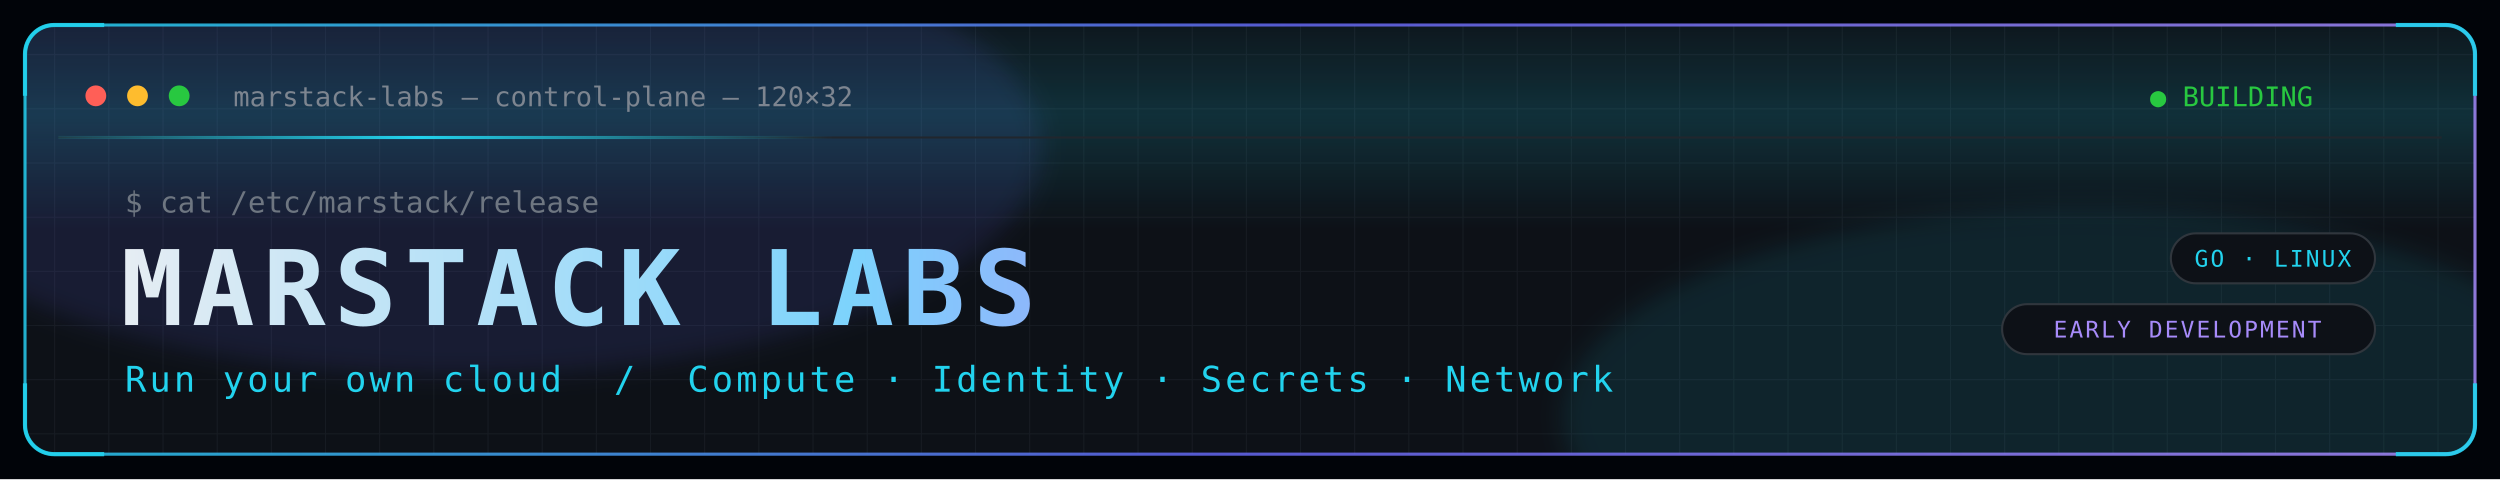
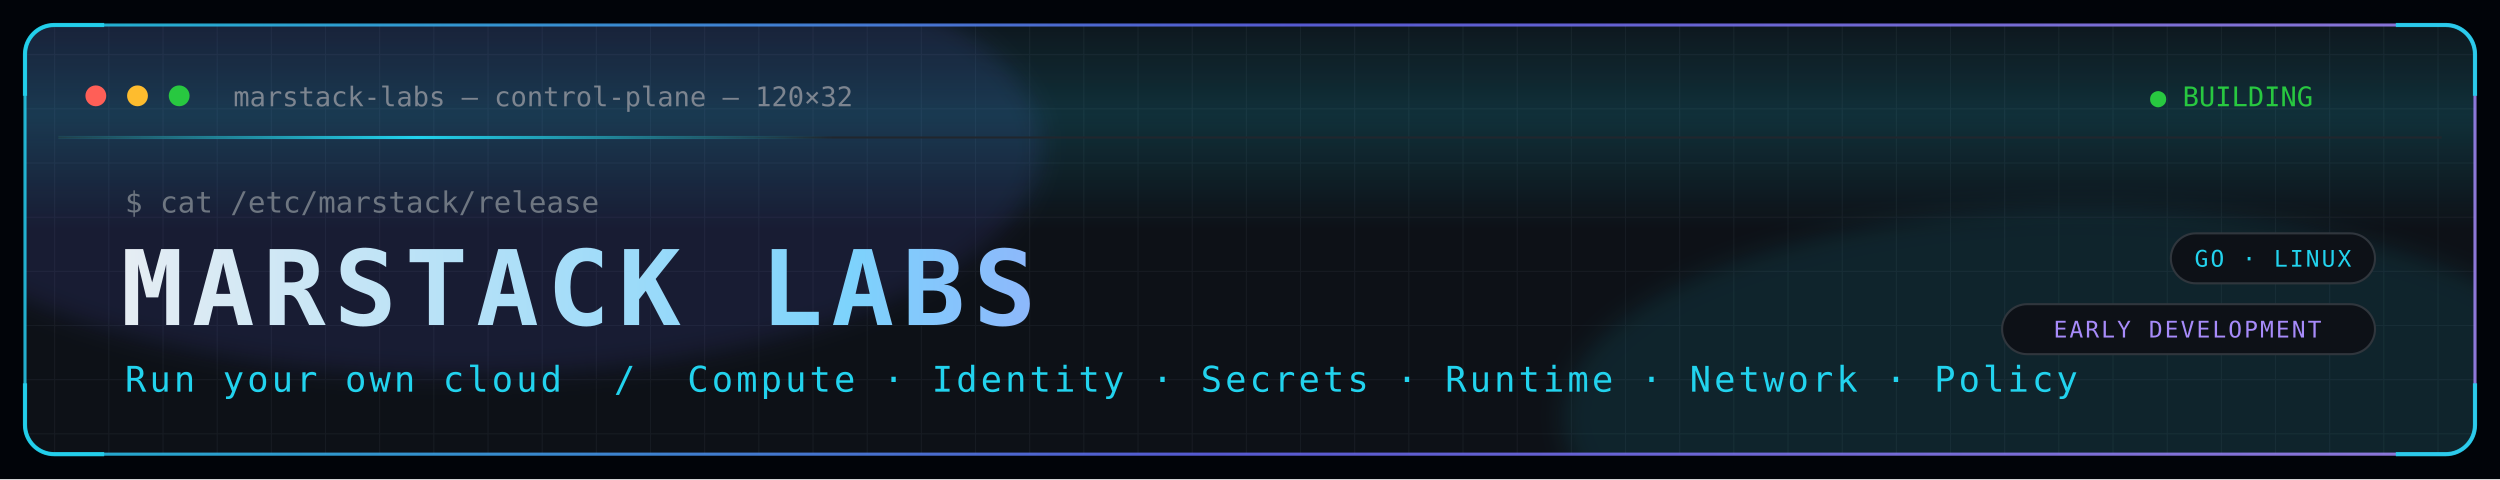
- <svg xmlns="http://www.w3.org/2000/svg" width="1200" height="230" viewBox="0 0 1200 230" role="img" aria-label="MarStack Labs — run your own cloud: compute, identity, secrets, network">
+ <svg xmlns="http://www.w3.org/2000/svg" width="1200" height="230" viewBox="0 0 1200 230" role="img" aria-label="MarStack Labs — run your own cloud: compute, identity, secrets, runtime, network, policy">
  <defs>
    <linearGradient id="hEdge" x1="0" y1="0" x2="1200" y2="230" gradientUnits="userSpaceOnUse">
      <stop offset="0" stop-color="#22D3EE" />
      <stop offset="0.5" stop-color="#6366F1" />
      <stop offset="1" stop-color="#A78BFA" />
    </linearGradient>
    <linearGradient id="hName" x1="58" y1="0" x2="640" y2="0" gradientUnits="userSpaceOnUse">
      <stop offset="0" stop-color="#E6EDF3" />
      <stop offset="0.6" stop-color="#7DD3FC" />
      <stop offset="1" stop-color="#A78BFA" />
    </linearGradient>
    <linearGradient id="hScan" x1="0" y1="0" x2="0" y2="110" gradientUnits="userSpaceOnUse">
      <stop offset="0" stop-color="#22D3EE" stop-opacity="0" />
      <stop offset="0.5" stop-color="#22D3EE" stop-opacity="0.16" />
      <stop offset="1" stop-color="#22D3EE" stop-opacity="0" />
    </linearGradient>
    <linearGradient id="hGlowLine" x1="0" y1="0" x2="400" y2="0" gradientUnits="userSpaceOnUse">
      <stop offset="0" stop-color="#22D3EE" stop-opacity="0" />
      <stop offset="0.5" stop-color="#22D3EE" />
      <stop offset="1" stop-color="#22D3EE" stop-opacity="0" />
      <animateTransform attributeName="gradientTransform" type="translate" from="-420 0" to="1220 0" dur="4.5s" repeatCount="indefinite" />
    </linearGradient>
    <pattern id="hGrid" width="26" height="26" patternUnits="userSpaceOnUse">
      <path d="M26 0 H0 V26" fill="none" stroke="#161B22" stroke-width="1" />
    </pattern>
    <clipPath id="hCard">
      <rect x="12" y="12" width="1176" height="206" rx="14" />
    </clipPath>
    <filter id="hSoft" x="-30%" y="-30%" width="160%" height="160%">
      <feGaussianBlur stdDeviation="6" />
    </filter>
  </defs>
  <rect width="1200" height="230" fill="#010409" />
  <g clip-path="url(#hCard)">
    <rect x="12" y="12" width="1176" height="206" fill="#0D1117" />
    <rect x="12" y="12" width="1176" height="206" fill="url(#hGrid)" />
    <ellipse cx="220" cy="70" rx="280" ry="110" fill="#6366F1" opacity="0.13" filter="url(#hSoft)" />
    <ellipse cx="1000" cy="200" rx="250" ry="100" fill="#22D3EE" opacity="0.10" filter="url(#hSoft)" />
    <rect x="12" y="12" width="1176" height="110" fill="url(#hScan)">
      <animate attributeName="y" values="-90;230;-90" dur="9s" repeatCount="indefinite" />
    </rect>
  </g>
  <rect x="12" y="12" width="1176" height="206" rx="14" fill="none" stroke="url(#hEdge)" stroke-width="1.5" opacity="0.85" />
  <g stroke="#22D3EE" stroke-width="2" fill="none" opacity="0.9">
    <path d="M12 46 V26 a14 14 0 0 1 14 -14 H50" />
    <path d="M1150 12 H1174 a14 14 0 0 1 14 14 V46" />
    <path d="M12 184 V204 a14 14 0 0 0 14 14 H50" />
    <path d="M1150 218 H1174 a14 14 0 0 0 14 -14 V184" />
  </g>
  <g>
    <circle cx="46" cy="46" r="5" fill="#FF5F57" />
    <circle cx="66" cy="46" r="5" fill="#FEBC2E" />
    <circle cx="86" cy="46" r="5" fill="#28C840" />
    <text x="112" y="51" font-family="ui-monospace, SFMono-Regular, SF Mono, Menlo, Consolas, monospace" font-size="13" fill="#7D8590">marstack-labs — control-plane — 120×32</text>
    <text x="1032" y="51" font-family="ui-monospace, SFMono-Regular, SF Mono, Menlo, Consolas, monospace" font-size="13" fill="#28C840">● BUILDING</text>
  </g>
  <path d="M28 66 H1172" stroke="#21262D" stroke-width="1" />
  <path d="M28 66 H1172" stroke="url(#hGlowLine)" stroke-width="1.5" />
  <text x="60" y="102" font-family="ui-monospace, SFMono-Regular, SF Mono, Menlo, Consolas, monospace" font-size="14" fill="#6E7681">$ cat /etc/marstack/release</text>
  <text x="58" y="156" font-family="ui-monospace, SFMono-Regular, SF Mono, Menlo, Consolas, monospace" font-size="50" font-weight="700" letter-spacing="4" fill="url(#hName)">MARSTACK LABS</text>
-   <text x="60" y="188" font-family="ui-monospace, SFMono-Regular, SF Mono, Menlo, Consolas, monospace" font-size="17" letter-spacing="1.5" fill="#22D3EE">Run your own cloud  /  Compute · Identity · Secrets · Network</text>
+   <text x="60" y="188" font-family="ui-monospace, SFMono-Regular, SF Mono, Menlo, Consolas, monospace" font-size="17" letter-spacing="1.5" fill="#22D3EE">Run your own cloud  /  Compute · Identity · Secrets · Runtime · Network · Policy</text>
  <g font-family="ui-monospace, SFMono-Regular, SF Mono, Menlo, Consolas, monospace" font-size="11" letter-spacing="1">
    <rect x="1042" y="112" width="98" height="24" rx="12" fill="#0D1117" stroke="#30363D" />
    <text x="1091" y="128" fill="#22D3EE" text-anchor="middle">GO · LINUX</text>
    <rect x="961" y="146" width="179" height="24" rx="12" fill="#0D1117" stroke="#30363D" />
    <text x="1050" y="162" fill="#A78BFA" text-anchor="middle">EARLY DEVELOPMENT</text>
  </g>
</svg>
